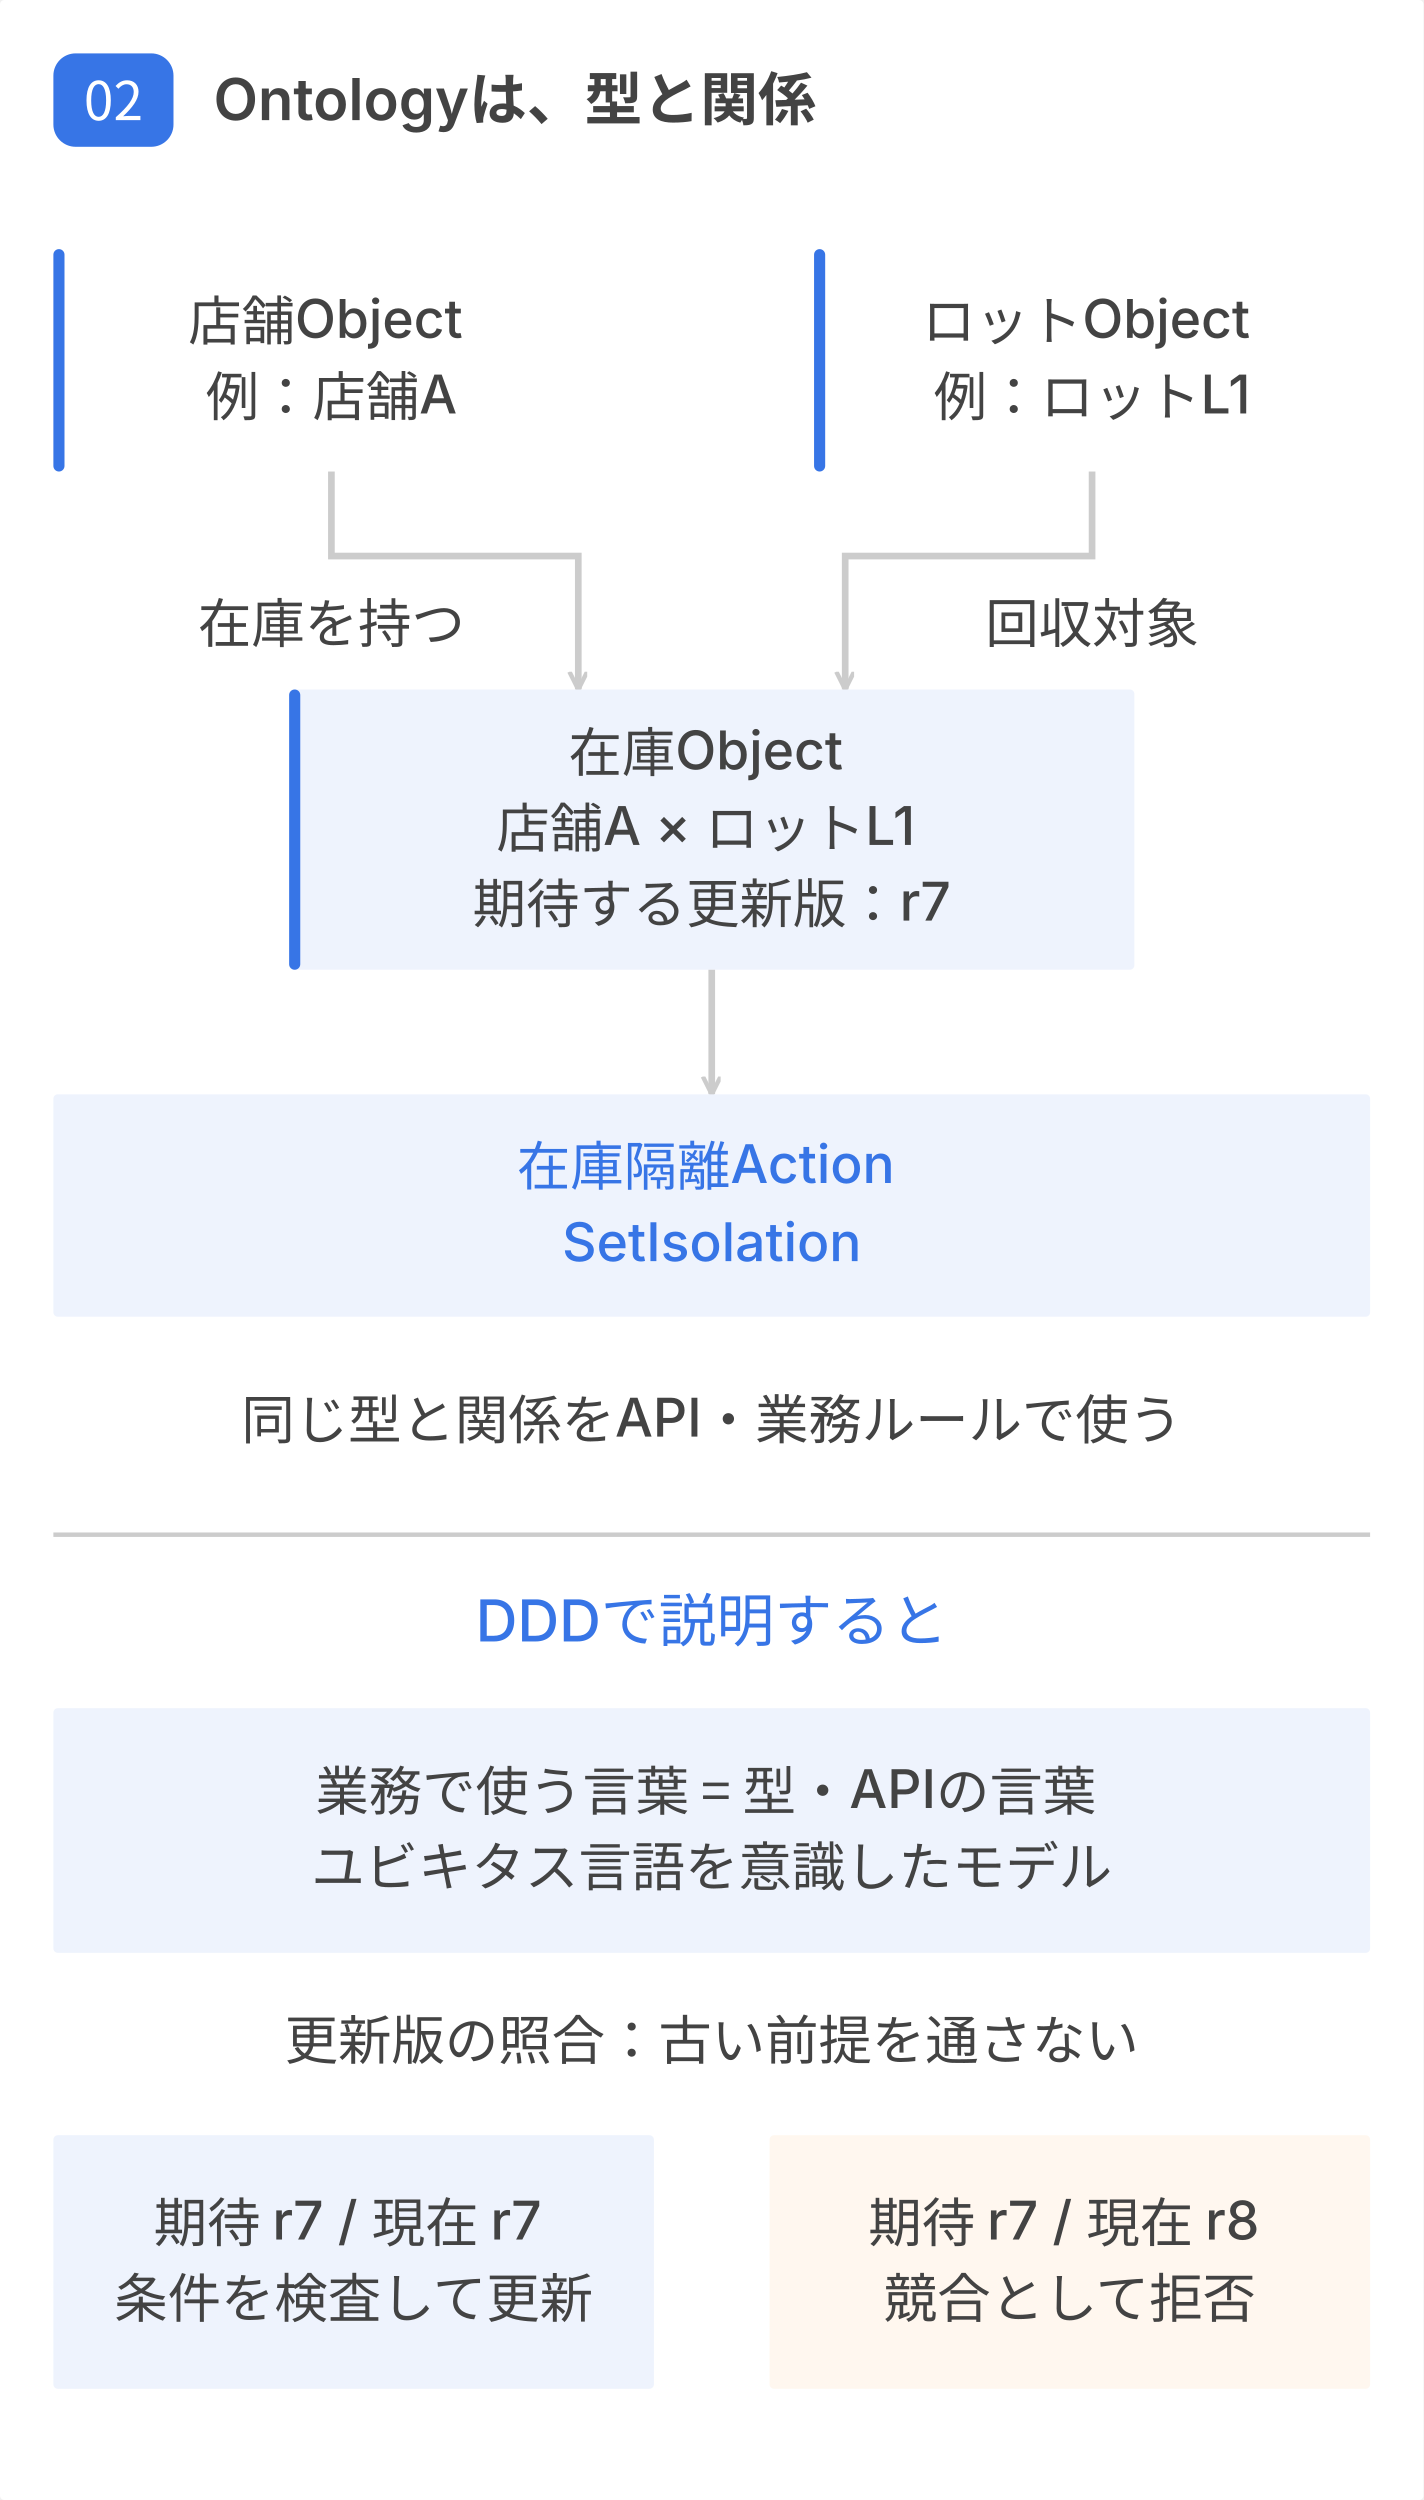
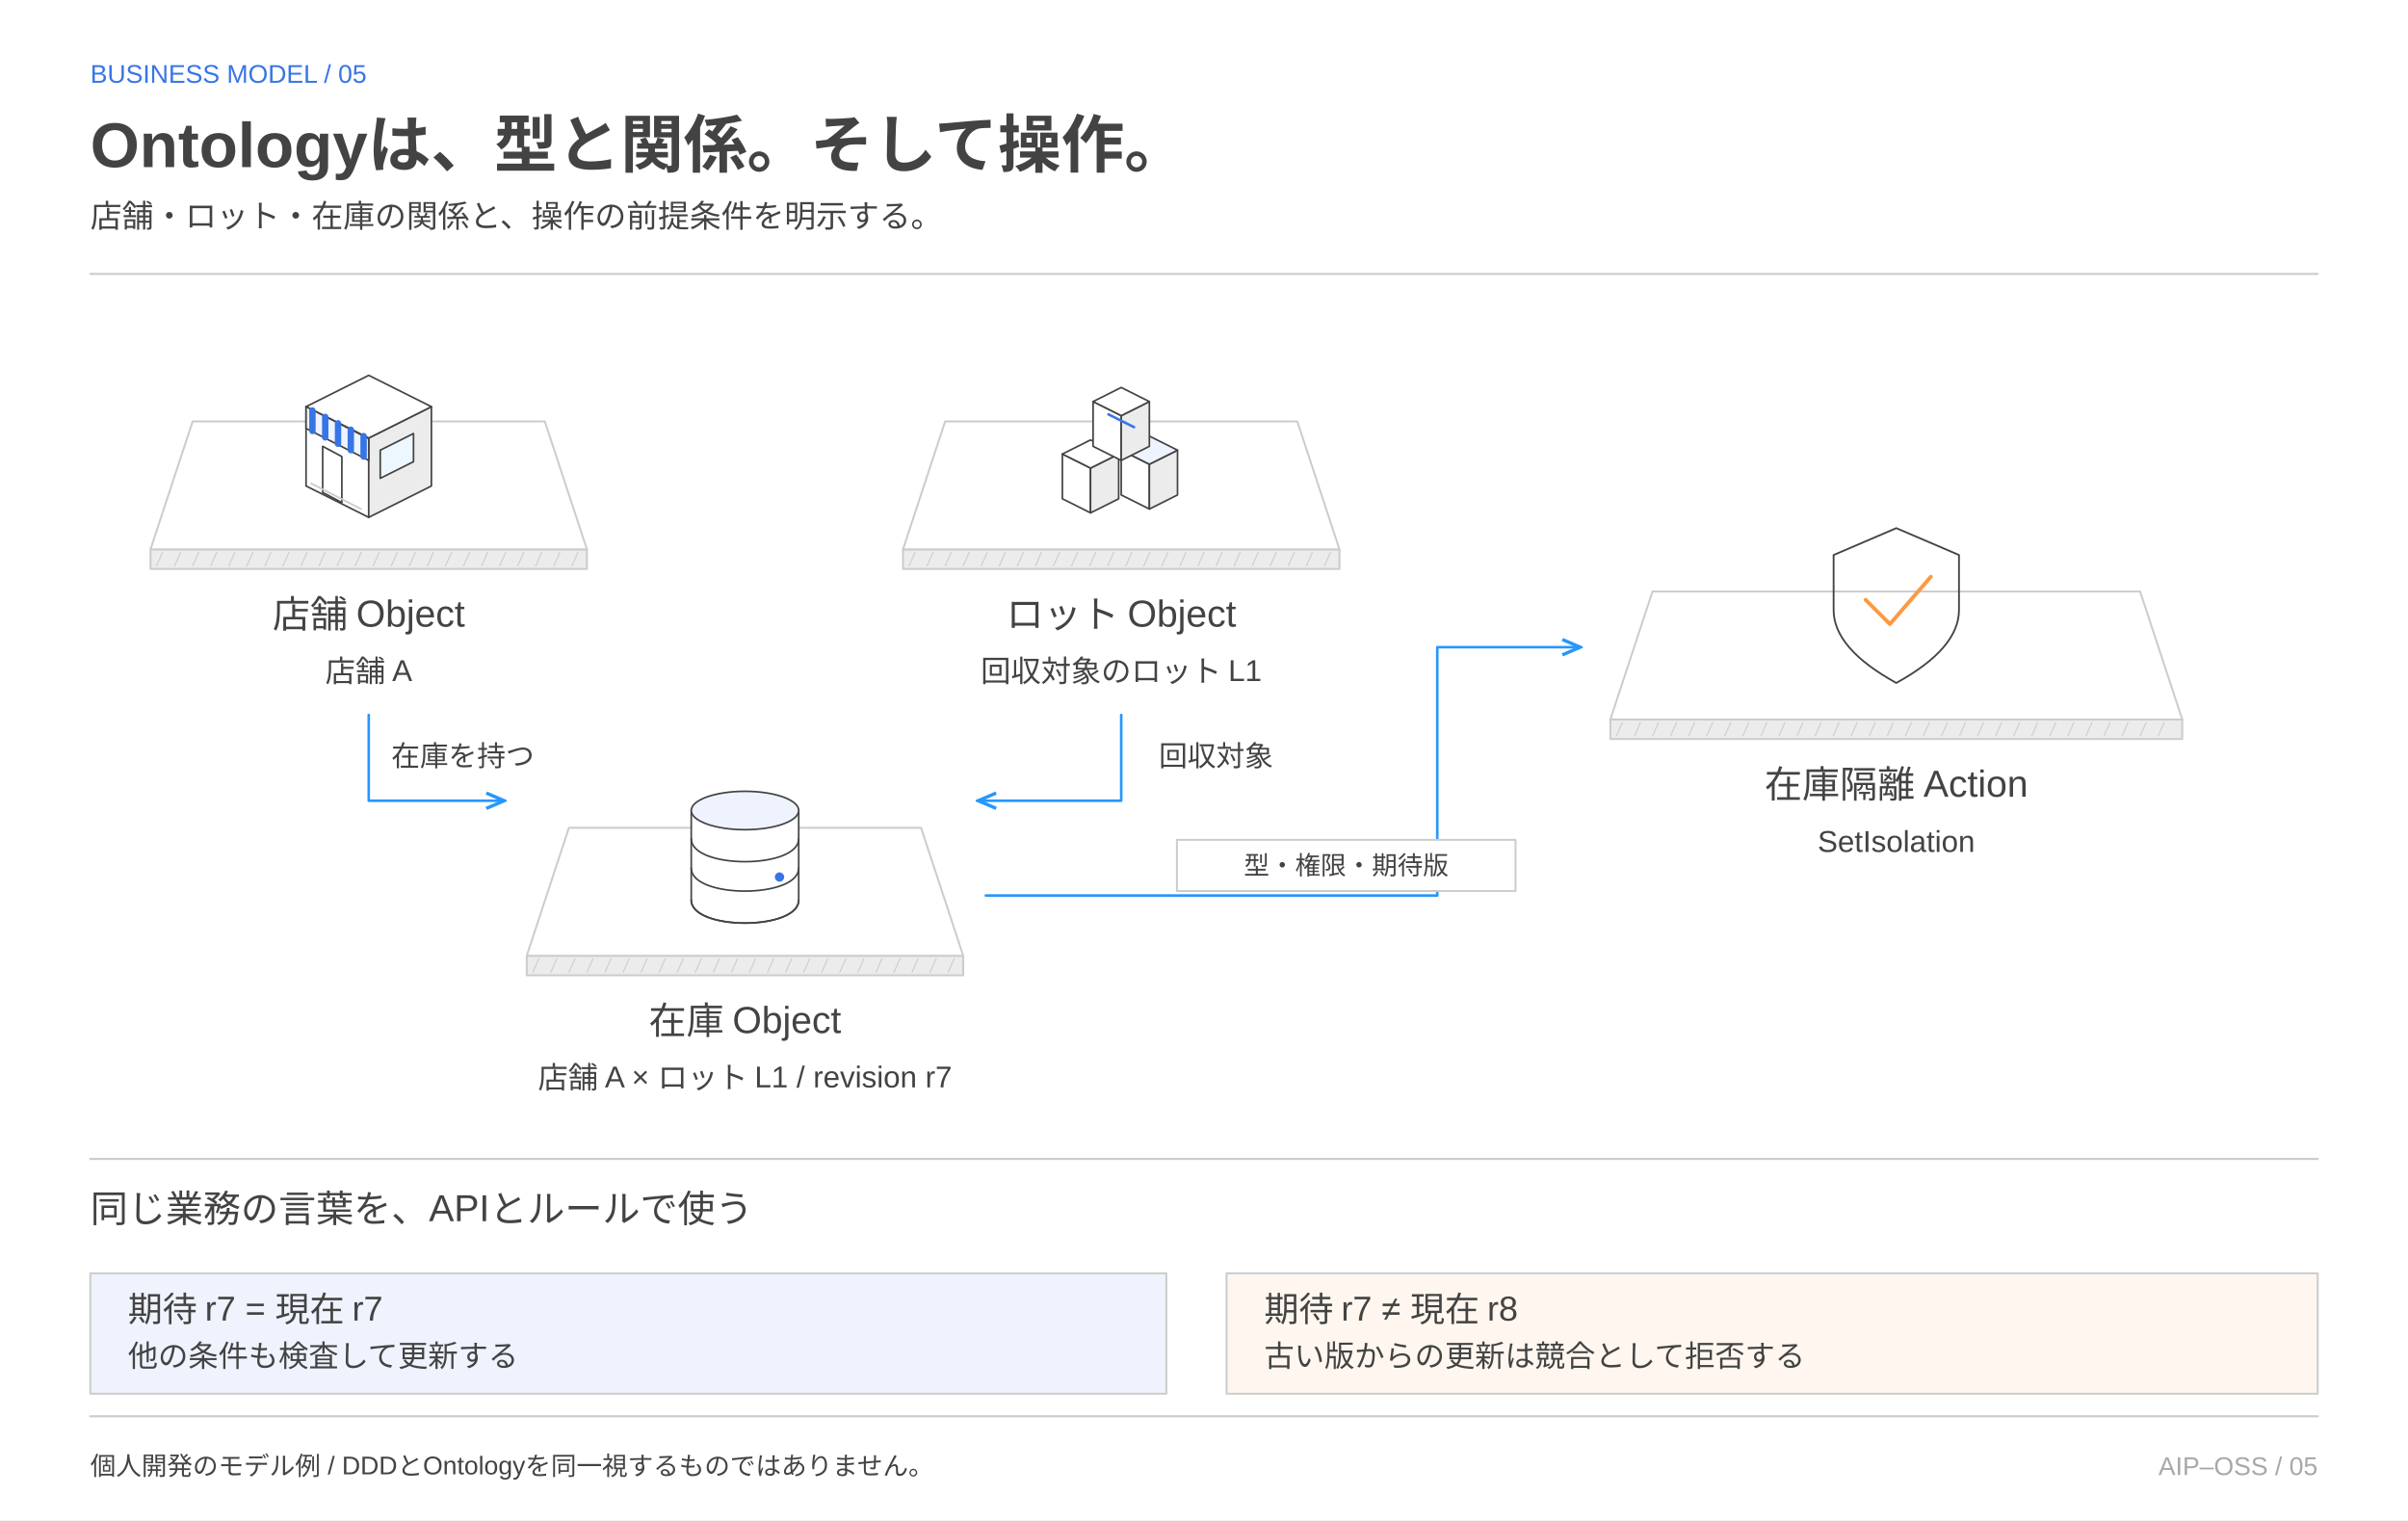
- <svg xmlns="http://www.w3.org/2000/svg" width="640" height="1124" viewBox="0 0 640 1124" role="img" aria-labelledby="title desc" xml:lang="ja">
+ <svg xmlns="http://www.w3.org/2000/svg" width="1600" height="1010" viewBox="0 0 1600 1010" role="img" aria-labelledby="title desc" xml:lang="ja">
  <defs>
-     <marker id="line-arrow" markerWidth="10" markerHeight="10" refX="8" refY="4" orient="auto" markerUnits="userSpaceOnUse">
-       <path d="M0,0 L8,4 L0,8" fill="none" stroke="#CCCCCC" stroke-width="2" />
-     </marker>
-     <marker id="blue-arrow" markerWidth="10" markerHeight="10" refX="8" refY="4" orient="auto" markerUnits="userSpaceOnUse">
-       <path d="M0,0 L8,4 L0,8" fill="none" stroke="#3775E6" stroke-width="2" />
-     </marker>
-     <marker id="green-arrow" markerWidth="10" markerHeight="10" refX="8" refY="4" orient="auto" markerUnits="userSpaceOnUse">
-       <path d="M0,0 L8,4 L0,8" fill="none" stroke="#3775E6" stroke-width="2" />
-     </marker>
-     <marker id="amber-arrow" markerWidth="10" markerHeight="10" refX="8" refY="4" orient="auto" markerUnits="userSpaceOnUse">
-       <path d="M0,0 L8,4 L0,8" fill="none" stroke="#434343" stroke-width="2" />
+     <marker id="arrow" markerWidth="9" markerHeight="9" refX="8" refY="4" orient="auto">
+       <path d="M1 1L8 4L1 7" fill="none" stroke="#2697FC" stroke-width="1.3" />
    </marker>
  </defs>
-   <g font-family="'Hiragino Sans','Noto Sans JP',-apple-system,BlinkMacSystemFont,'Segoe UI',sans-serif">
-     <rect width="640" height="1124" rx="2" fill="#FFFFFF" />
-     <rect x="24" y="24" width="54" height="42" rx="10" fill="#3775E6" />
-     <text x="51" y="54" text-anchor="middle" fill="#FFFFFF" font-size="24" font-weight="500">
-       <tspan x="51" dy="0">02</tspan>
-     </text>
-     <text x="96" y="54" text-anchor="start" fill="#434343" font-size="26" font-weight="600">
-       <tspan x="96" dy="0">Ontologyは、型と関係</tspan>
-     </text>
-     <rect x="24" y="112" width="250" height="100" rx="2" fill="#FFFFFF" />
-     <rect x="24" y="112" width="5" height="100" rx="2.5" fill="#3775E6" />
-     <text x="149" y="153" text-anchor="middle" fill="#434343" font-size="24" font-weight="500">
-       <tspan x="149" dy="0">店舗Object</tspan>
-       <tspan x="149" dy="34">例：店舗A</tspan>
-     </text>
-     <rect x="366" y="112" width="250" height="100" rx="2" fill="#FFFFFF" />
-     <rect x="366" y="112" width="5" height="100" rx="2.5" fill="#3775E6" />
-     <text x="491" y="153" text-anchor="middle" fill="#434343" font-size="24" font-weight="500">
-       <tspan x="491" dy="0">ロットObject</tspan>
-       <tspan x="491" dy="34">例：ロットL1</tspan>
-     </text>
-     <path d="M149 212 V250 H260 V310" fill="none" stroke="#CCCCCC" stroke-width="3" marker-end="url(#line-arrow)" />
-     <path d="M491 212 V250 H380 V310" fill="none" stroke="#CCCCCC" stroke-width="3" marker-end="url(#line-arrow)" />
-     <text x="149" y="289" text-anchor="middle" fill="#434343" font-size="24" font-weight="500">
-       <tspan x="149" dy="0">在庫を持つ</tspan>
-     </text>
-     <text x="491" y="289" text-anchor="middle" fill="#434343" font-size="24" font-weight="500">
-       <tspan x="491" dy="0">回収対象</tspan>
-     </text>
-     <rect x="130" y="310" width="380" height="126" rx="2" fill="#EEF3FD" />
-     <rect x="130" y="310" width="5" height="126" rx="2.5" fill="#3775E6" />
-     <text x="320" y="347" text-anchor="middle" fill="#434343" font-size="24" font-weight="500">
-       <tspan x="320" dy="0">在庫Object</tspan>
-       <tspan x="320" dy="34">店舗A × ロットL1</tspan>
-       <tspan x="320" dy="34">期待する更新版：r7</tspan>
-     </text>
-     <path d="M320 436 V492" fill="none" stroke="#CCCCCC" stroke-width="3" marker-end="url(#line-arrow)" />
-     <rect x="24" y="492" width="592" height="100" rx="2" fill="#EEF3FD" />
-     <text x="320" y="533" text-anchor="middle" fill="#3775E6" font-size="24" font-weight="500">
-       <tspan x="320" dy="0">在庫隔離Action</tspan>
-       <tspan x="320" dy="34">SetIsolation</tspan>
-     </text>
-     <text x="320" y="647" text-anchor="middle" fill="#434343" font-size="24" font-weight="500">
-       <tspan x="320" dy="0">同じ型と関係をAPI・業務ルールで使う</tspan>
-     </text>
-     <path d="M24 690 H616" stroke="#CCCCCC" stroke-width="2" />
-     <text x="320" y="738" text-anchor="middle" fill="#3775E6" font-size="26" font-weight="500">
-       <tspan x="320" dy="0">DDDで説明すると</tspan>
-     </text>
-     <rect x="24" y="768" width="592" height="110" rx="2" fill="#EEF3FD" />
-     <text x="320" y="814" text-anchor="middle" fill="#434343" font-size="24" font-weight="500">
-       <tspan x="320" dy="0">業務で使う言葉 = 型・APIの言葉</tspan>
-       <tspan x="320" dy="34">ユビキタス言語を意識したモデル</tspan>
-     </text>
-     <text x="320" y="926" text-anchor="middle" fill="#434343" font-size="24" font-weight="500">
-       <tspan x="320" dy="0">更新版の照合：古い前提を通さない</tspan>
-     </text>
-     <rect x="24" y="960" width="270" height="114" rx="2" fill="#EEF3FD" />
-     <text x="159" y="1008" text-anchor="middle" fill="#434343" font-size="24" font-weight="500">
-       <tspan x="159" dy="0">期待 r7 / 現在 r7</tspan>
-       <tspan x="159" dy="34">条件を検査して更新</tspan>
-     </text>
-     <rect x="346" y="960" width="270" height="114" rx="2" fill="#FFF7EF" />
-     <text x="481" y="1008" text-anchor="middle" fill="#434343" font-size="24" font-weight="500">
-       <tspan x="481" dy="0">期待 r7 / 現在 r8</tspan>
-       <tspan x="481" dy="34">競合として拒否</tspan>
-     </text>
+   <rect width="1600" height="1010" fill="#FFFFFF" />
+   <g font-family="Arial,'Hiragino Sans','Noto Sans JP',sans-serif" stroke-linecap="round" stroke-linejoin="round">
+     <text x="60" y="55" font-size="17" font-weight="500" fill="#3775E6" text-anchor="start">BUSINESS MODEL / 05</text>
+     <text x="60" y="111" font-size="42" font-weight="600" fill="#434343" text-anchor="start">Ontologyは、型と関係。そして操作。</text>
+     <text x="60" y="151" font-size="21" font-weight="400" fill="#434343" text-anchor="start">店舗・ロット・在庫の関係と、操作の前提条件を明示する。</text>
+     <path d="M60 182L1540 182" fill="none" stroke="#CCCCCC" stroke-width="1.4" />
+     <polygon points="100,365 390,365 390,378 100,378" fill="#ECECEC" stroke="#CCCCCC" stroke-width="1.3" stroke-linejoin="round" />
+     <polygon points="100,365 128,280 362,280 390,365" fill="#FFFFFF" stroke="#CCCCCC" stroke-width="1.3" stroke-linejoin="round" />
+     <path d="M108 367L104 376" fill="none" stroke="#CCCCCC" stroke-width="0.7" />
+     <path d="M120 367L116 376" fill="none" stroke="#CCCCCC" stroke-width="0.7" />
+     <path d="M132 367L128 376" fill="none" stroke="#CCCCCC" stroke-width="0.7" />
+     <path d="M144 367L140 376" fill="none" stroke="#CCCCCC" stroke-width="0.7" />
+     <path d="M156 367L152 376" fill="none" stroke="#CCCCCC" stroke-width="0.7" />
+     <path d="M168 367L164 376" fill="none" stroke="#CCCCCC" stroke-width="0.7" />
+     <path d="M180 367L176 376" fill="none" stroke="#CCCCCC" stroke-width="0.7" />
+     <path d="M192 367L188 376" fill="none" stroke="#CCCCCC" stroke-width="0.7" />
+     <path d="M204 367L200 376" fill="none" stroke="#CCCCCC" stroke-width="0.7" />
+     <path d="M216 367L212 376" fill="none" stroke="#CCCCCC" stroke-width="0.7" />
+     <path d="M228 367L224 376" fill="none" stroke="#CCCCCC" stroke-width="0.7" />
+     <path d="M240 367L236 376" fill="none" stroke="#CCCCCC" stroke-width="0.7" />
+     <path d="M252 367L248 376" fill="none" stroke="#CCCCCC" stroke-width="0.7" />
+     <path d="M264 367L260 376" fill="none" stroke="#CCCCCC" stroke-width="0.7" />
+     <path d="M276 367L272 376" fill="none" stroke="#CCCCCC" stroke-width="0.7" />
+     <path d="M288 367L284 376" fill="none" stroke="#CCCCCC" stroke-width="0.7" />
+     <path d="M300 367L296 376" fill="none" stroke="#CCCCCC" stroke-width="0.7" />
+     <path d="M312 367L308 376" fill="none" stroke="#CCCCCC" stroke-width="0.7" />
+     <path d="M324 367L320 376" fill="none" stroke="#CCCCCC" stroke-width="0.7" />
+     <path d="M336 367L332 376" fill="none" stroke="#CCCCCC" stroke-width="0.7" />
+     <path d="M348 367L344 376" fill="none" stroke="#CCCCCC" stroke-width="0.7" />
+     <path d="M360 367L356 376" fill="none" stroke="#CCCCCC" stroke-width="0.7" />
+     <path d="M372 367L368 376" fill="none" stroke="#CCCCCC" stroke-width="0.7" />
+     <path d="M384 367L380 376" fill="none" stroke="#CCCCCC" stroke-width="0.7" />
+     <g transform="translate(245 328) scale(0.85)">
+       <polygon points="-49,-68 0,-43.5 0,18.5 -49,-6" fill="#FFFFFF" stroke="#434343" stroke-width="1.3" stroke-linejoin="round" />
+       <polygon points="0,-43.5 49,-68 49,-6 0,18.5" fill="#ECECEC" stroke="#434343" stroke-width="1.3" stroke-linejoin="round" />
+       <polygon points="0,-92.5 49,-68 0,-43.5 -49,-68" fill="#FFFFFF" stroke="#434343" stroke-width="1.3" stroke-linejoin="round" />
+       <polygon points="-49,-68 0,-43 0,-26 -49,-51" fill="#EEF3FD" stroke="#434343" stroke-width="1.3" stroke-linejoin="round" />
+       <path d="M-44 -65L-44 -49" fill="none" stroke="#3775E6" stroke-width="5" />
+       <path d="M-34 -60L-34 -44" fill="none" stroke="#3775E6" stroke-width="5" />
+       <path d="M-24 -55L-24 -39" fill="none" stroke="#3775E6" stroke-width="5" />
+       <path d="M-14 -50L-14 -34" fill="none" stroke="#3775E6" stroke-width="5" />
+       <path d="M-4 -45L-4 -29" fill="none" stroke="#3775E6" stroke-width="5" />
+       <polygon points="-36,-37 -21,-29 -21,7 -36,-1" fill="#FFFFFF" stroke="#434343" stroke-width="1.3" stroke-linejoin="round" />
+       <polygon points="9,-34 35,-47 35,-25 9,-12" fill="#EDF7FF" stroke="#434343" stroke-width="1.3" stroke-linejoin="round" />
+       <path d="M-45 -8L-6 12" fill="none" stroke="#CCCCCC" stroke-width="1.4" />
+     </g>
+     <text x="245" y="417" font-size="25" font-weight="500" fill="#434343" text-anchor="middle">店舗 Object</text>
+     <text x="245" y="453" font-size="20" font-weight="400" fill="#434343" text-anchor="middle">店舗 A</text>
+     <polygon points="600,365 890,365 890,378 600,378" fill="#ECECEC" stroke="#CCCCCC" stroke-width="1.3" stroke-linejoin="round" />
+     <polygon points="600,365 628,280 862,280 890,365" fill="#FFFFFF" stroke="#CCCCCC" stroke-width="1.3" stroke-linejoin="round" />
+     <path d="M608 367L604 376" fill="none" stroke="#CCCCCC" stroke-width="0.7" />
+     <path d="M620 367L616 376" fill="none" stroke="#CCCCCC" stroke-width="0.7" />
+     <path d="M632 367L628 376" fill="none" stroke="#CCCCCC" stroke-width="0.7" />
+     <path d="M644 367L640 376" fill="none" stroke="#CCCCCC" stroke-width="0.7" />
+     <path d="M656 367L652 376" fill="none" stroke="#CCCCCC" stroke-width="0.7" />
+     <path d="M668 367L664 376" fill="none" stroke="#CCCCCC" stroke-width="0.7" />
+     <path d="M680 367L676 376" fill="none" stroke="#CCCCCC" stroke-width="0.7" />
+     <path d="M692 367L688 376" fill="none" stroke="#CCCCCC" stroke-width="0.7" />
+     <path d="M704 367L700 376" fill="none" stroke="#CCCCCC" stroke-width="0.7" />
+     <path d="M716 367L712 376" fill="none" stroke="#CCCCCC" stroke-width="0.7" />
+     <path d="M728 367L724 376" fill="none" stroke="#CCCCCC" stroke-width="0.7" />
+     <path d="M740 367L736 376" fill="none" stroke="#CCCCCC" stroke-width="0.7" />
+     <path d="M752 367L748 376" fill="none" stroke="#CCCCCC" stroke-width="0.7" />
+     <path d="M764 367L760 376" fill="none" stroke="#CCCCCC" stroke-width="0.7" />
+     <path d="M776 367L772 376" fill="none" stroke="#CCCCCC" stroke-width="0.7" />
+     <path d="M788 367L784 376" fill="none" stroke="#CCCCCC" stroke-width="0.7" />
+     <path d="M800 367L796 376" fill="none" stroke="#CCCCCC" stroke-width="0.7" />
+     <path d="M812 367L808 376" fill="none" stroke="#CCCCCC" stroke-width="0.7" />
+     <path d="M824 367L820 376" fill="none" stroke="#CCCCCC" stroke-width="0.7" />
+     <path d="M836 367L832 376" fill="none" stroke="#CCCCCC" stroke-width="0.7" />
+     <path d="M848 367L844 376" fill="none" stroke="#CCCCCC" stroke-width="0.7" />
+     <path d="M860 367L856 376" fill="none" stroke="#CCCCCC" stroke-width="0.7" />
+     <path d="M872 367L868 376" fill="none" stroke="#CCCCCC" stroke-width="0.7" />
+     <path d="M884 367L880 376" fill="none" stroke="#CCCCCC" stroke-width="0.7" />
+     <g transform="translate(745 328) scale(0.85)">
+       <polygon points="-46,-31 -24,-20 -24,15 -46,4" fill="#FFFFFF" stroke="#434343" stroke-width="1.3" stroke-linejoin="round" />
+       <polygon points="-24,-20 -2,-31 -2,4 -24,15" fill="#ECECEC" stroke="#434343" stroke-width="1.3" stroke-linejoin="round" />
+       <polygon points="-24,-42 -2,-31 -24,-20 -46,-31" fill="#FFFFFF" stroke="#434343" stroke-width="1.3" stroke-linejoin="round" />
+       <polygon points="0,-34 22,-23 22,12 0,1" fill="#FFFFFF" stroke="#434343" stroke-width="1.3" stroke-linejoin="round" />
+       <polygon points="22,-23 44,-34 44,1 22,12" fill="#ECECEC" stroke="#434343" stroke-width="1.3" stroke-linejoin="round" />
+       <polygon points="22,-45 44,-34 22,-23 0,-34" fill="#EEF3FD" stroke="#434343" stroke-width="1.3" stroke-linejoin="round" />
+       <polygon points="-22,-72 0,-61 0,-26 -22,-37" fill="#FFFFFF" stroke="#434343" stroke-width="1.3" stroke-linejoin="round" />
+       <polygon points="0,-61 22,-72 22,-37 0,-26" fill="#ECECEC" stroke="#434343" stroke-width="1.3" stroke-linejoin="round" />
+       <polygon points="0,-83 22,-72 0,-61 -22,-72" fill="#FFFFFF" stroke="#434343" stroke-width="1.3" stroke-linejoin="round" />
+       <path d="M-10 -62L10 -52" fill="none" stroke="#3775E6" stroke-width="2" />
+     </g>
+     <text x="745" y="417" font-size="25" font-weight="500" fill="#434343" text-anchor="middle">ロット Object</text>
+     <text x="745" y="453" font-size="20" font-weight="400" fill="#434343" text-anchor="middle">回収対象のロット L1</text>
+     <polygon points="350,635 640,635 640,648 350,648" fill="#ECECEC" stroke="#CCCCCC" stroke-width="1.3" stroke-linejoin="round" />
+     <polygon points="350,635 378,550 612,550 640,635" fill="#FFFFFF" stroke="#CCCCCC" stroke-width="1.3" stroke-linejoin="round" />
+     <path d="M358 637L354 646" fill="none" stroke="#CCCCCC" stroke-width="0.7" />
+     <path d="M370 637L366 646" fill="none" stroke="#CCCCCC" stroke-width="0.7" />
+     <path d="M382 637L378 646" fill="none" stroke="#CCCCCC" stroke-width="0.7" />
+     <path d="M394 637L390 646" fill="none" stroke="#CCCCCC" stroke-width="0.7" />
+     <path d="M406 637L402 646" fill="none" stroke="#CCCCCC" stroke-width="0.7" />
+     <path d="M418 637L414 646" fill="none" stroke="#CCCCCC" stroke-width="0.7" />
+     <path d="M430 637L426 646" fill="none" stroke="#CCCCCC" stroke-width="0.7" />
+     <path d="M442 637L438 646" fill="none" stroke="#CCCCCC" stroke-width="0.7" />
+     <path d="M454 637L450 646" fill="none" stroke="#CCCCCC" stroke-width="0.7" />
+     <path d="M466 637L462 646" fill="none" stroke="#CCCCCC" stroke-width="0.7" />
+     <path d="M478 637L474 646" fill="none" stroke="#CCCCCC" stroke-width="0.7" />
+     <path d="M490 637L486 646" fill="none" stroke="#CCCCCC" stroke-width="0.7" />
+     <path d="M502 637L498 646" fill="none" stroke="#CCCCCC" stroke-width="0.7" />
+     <path d="M514 637L510 646" fill="none" stroke="#CCCCCC" stroke-width="0.7" />
+     <path d="M526 637L522 646" fill="none" stroke="#CCCCCC" stroke-width="0.7" />
+     <path d="M538 637L534 646" fill="none" stroke="#CCCCCC" stroke-width="0.7" />
+     <path d="M550 637L546 646" fill="none" stroke="#CCCCCC" stroke-width="0.7" />
+     <path d="M562 637L558 646" fill="none" stroke="#CCCCCC" stroke-width="0.7" />
+     <path d="M574 637L570 646" fill="none" stroke="#CCCCCC" stroke-width="0.7" />
+     <path d="M586 637L582 646" fill="none" stroke="#CCCCCC" stroke-width="0.7" />
+     <path d="M598 637L594 646" fill="none" stroke="#CCCCCC" stroke-width="0.7" />
+     <path d="M610 637L606 646" fill="none" stroke="#CCCCCC" stroke-width="0.7" />
+     <path d="M622 637L618 646" fill="none" stroke="#CCCCCC" stroke-width="0.7" />
+     <path d="M634 637L630 646" fill="none" stroke="#CCCCCC" stroke-width="0.7" />
+     <g transform="translate(495 598) scale(0.85)">
+       <path d="M-42 -70V0C-42 24 42 24 42 0V-70" fill="#FFFFFF" stroke="#434343" stroke-width="1.3" />
+       <ellipse cx="0" cy="-70" rx="42" ry="15" fill="#EEF3FD" stroke="#434343" stroke-width="1.3" />
+       <path d="M-42 -48C-42 -24 42 -24 42 -48" fill="none" stroke="#434343" stroke-width="1.3" />
+       <path d="M-42 -25C-42 -1 42 -1 42 -25" fill="none" stroke="#434343" stroke-width="1.3" />
+       <path d="M-42 0C-42 24 42 24 42 0" fill="none" stroke="#434343" stroke-width="1.3" />
+       <circle cx="27" cy="-18" r="3" fill="#3775E6" stroke="#3775E6" stroke-width="1.3" />
+     </g>
+     <text x="495" y="687" font-size="25" font-weight="500" fill="#434343" text-anchor="middle">在庫 Object</text>
+     <text x="495" y="723" font-size="20" font-weight="400" fill="#434343" text-anchor="middle">店舗 A × ロット L1 / revision r7</text>
+     <path d="M245 475V532H335" fill="none" stroke="#2697FC" stroke-width="1.7" marker-end="url(#arrow)" />
+     <text x="260" y="509" font-size="19" font-weight="400" fill="#434343" text-anchor="start">在庫を持つ</text>
+     <path d="M745 475V532H650" fill="none" stroke="#2697FC" stroke-width="1.7" marker-end="url(#arrow)" />
+     <text x="770" y="509" font-size="19" font-weight="400" fill="#434343" text-anchor="start">回収対象</text>
+     <polygon points="1070,478 1450,478 1450,491 1070,491" fill="#ECECEC" stroke="#CCCCCC" stroke-width="1.3" stroke-linejoin="round" />
+     <polygon points="1070,478 1098,393 1422,393 1450,478" fill="#FFFFFF" stroke="#CCCCCC" stroke-width="1.3" stroke-linejoin="round" />
+     <path d="M1078 480L1074 489" fill="none" stroke="#CCCCCC" stroke-width="0.7" />
+     <path d="M1090 480L1086 489" fill="none" stroke="#CCCCCC" stroke-width="0.7" />
+     <path d="M1102 480L1098 489" fill="none" stroke="#CCCCCC" stroke-width="0.7" />
+     <path d="M1114 480L1110 489" fill="none" stroke="#CCCCCC" stroke-width="0.7" />
+     <path d="M1126 480L1122 489" fill="none" stroke="#CCCCCC" stroke-width="0.7" />
+     <path d="M1138 480L1134 489" fill="none" stroke="#CCCCCC" stroke-width="0.7" />
+     <path d="M1150 480L1146 489" fill="none" stroke="#CCCCCC" stroke-width="0.7" />
+     <path d="M1162 480L1158 489" fill="none" stroke="#CCCCCC" stroke-width="0.7" />
+     <path d="M1174 480L1170 489" fill="none" stroke="#CCCCCC" stroke-width="0.7" />
+     <path d="M1186 480L1182 489" fill="none" stroke="#CCCCCC" stroke-width="0.7" />
+     <path d="M1198 480L1194 489" fill="none" stroke="#CCCCCC" stroke-width="0.7" />
+     <path d="M1210 480L1206 489" fill="none" stroke="#CCCCCC" stroke-width="0.7" />
+     <path d="M1222 480L1218 489" fill="none" stroke="#CCCCCC" stroke-width="0.7" />
+     <path d="M1234 480L1230 489" fill="none" stroke="#CCCCCC" stroke-width="0.7" />
+     <path d="M1246 480L1242 489" fill="none" stroke="#CCCCCC" stroke-width="0.7" />
+     <path d="M1258 480L1254 489" fill="none" stroke="#CCCCCC" stroke-width="0.7" />
+     <path d="M1270 480L1266 489" fill="none" stroke="#CCCCCC" stroke-width="0.7" />
+     <path d="M1282 480L1278 489" fill="none" stroke="#CCCCCC" stroke-width="0.7" />
+     <path d="M1294 480L1290 489" fill="none" stroke="#CCCCCC" stroke-width="0.7" />
+     <path d="M1306 480L1302 489" fill="none" stroke="#CCCCCC" stroke-width="0.7" />
+     <path d="M1318 480L1314 489" fill="none" stroke="#CCCCCC" stroke-width="0.7" />
+     <path d="M1330 480L1326 489" fill="none" stroke="#CCCCCC" stroke-width="0.7" />
+     <path d="M1342 480L1338 489" fill="none" stroke="#CCCCCC" stroke-width="0.7" />
+     <path d="M1354 480L1350 489" fill="none" stroke="#CCCCCC" stroke-width="0.7" />
+     <path d="M1366 480L1362 489" fill="none" stroke="#CCCCCC" stroke-width="0.7" />
+     <path d="M1378 480L1374 489" fill="none" stroke="#CCCCCC" stroke-width="0.7" />
+     <path d="M1390 480L1386 489" fill="none" stroke="#CCCCCC" stroke-width="0.7" />
+     <path d="M1402 480L1398 489" fill="none" stroke="#CCCCCC" stroke-width="0.7" />
+     <path d="M1414 480L1410 489" fill="none" stroke="#CCCCCC" stroke-width="0.7" />
+     <path d="M1426 480L1422 489" fill="none" stroke="#CCCCCC" stroke-width="0.7" />
+     <path d="M1438 480L1434 489" fill="none" stroke="#CCCCCC" stroke-width="0.7" />
+     <g transform="translate(1260 441) scale(0.85)">
+       <path d="M0 -106L49 -85V-42Q49 -12 0 15Q-49 -12 -49 -42V-85Z" fill="none" stroke="#434343" stroke-width="1.4" />
+       <path d="M-24 -50L-5 -31L27 -68" fill="none" stroke="#FD9941" stroke-width="3" />
+     </g>
+     <text x="1260" y="530" font-size="25" font-weight="500" fill="#434343" text-anchor="middle">在庫隔離 Action</text>
+     <text x="1260" y="566" font-size="20" font-weight="400" fill="#434343" text-anchor="middle">SetIsolation</text>
+     <path d="M655 595H955V430H1050" fill="none" stroke="#2697FC" stroke-width="1.7" marker-end="url(#arrow)" />
+     <rect x="782" y="558" width="225" height="34" fill="#FFFFFF" stroke="#CCCCCC" stroke-width="1.3" />
+     <text x="894.5" y="581" font-size="17" font-weight="500" fill="#434343" text-anchor="middle">型・権限・期待版</text>
+     <path d="M60 770L1540 770" fill="none" stroke="#CCCCCC" stroke-width="1.4" />
+     <text x="60" y="812" font-size="25" font-weight="500" fill="#434343" text-anchor="start">同じ業務の言葉を、APIとルールで使う</text>
+     <rect x="60" y="846" width="715" height="80" fill="#EEF3FD" stroke="#CCCCCC" stroke-width="1.3" />
+     <text x="85" y="878" font-size="23" font-weight="500" fill="#434343" text-anchor="start">期待 r7 = 現在 r7</text>
+     <text x="85" y="908" font-size="20" font-weight="400" fill="#434343" text-anchor="start">他の条件も検査して更新する</text>
+     <rect x="815" y="846" width="725" height="80" fill="#FFF7EF" stroke="#CCCCCC" stroke-width="1.3" />
+     <text x="840" y="878" font-size="23" font-weight="500" fill="#434343" text-anchor="start">期待 r7 ≠ 現在 r8</text>
+     <text x="840" y="908" font-size="20" font-weight="400" fill="#434343" text-anchor="start">古い版からの更新は競合として拒否する</text>
+     <path d="M60 941L1540 941" fill="none" stroke="#CCCCCC" stroke-width="1.4" />
+     <text x="60" y="980" font-size="17" font-weight="400" fill="#434343" text-anchor="start">個人開発のモデル例 / DDDとOntologyを同一視するものではありません。</text>
+     <text x="1540" y="980" font-size="17" font-weight="500" fill="#A8A8A8" text-anchor="end">AIP–OSS / 05</text>
  </g>
</svg>
